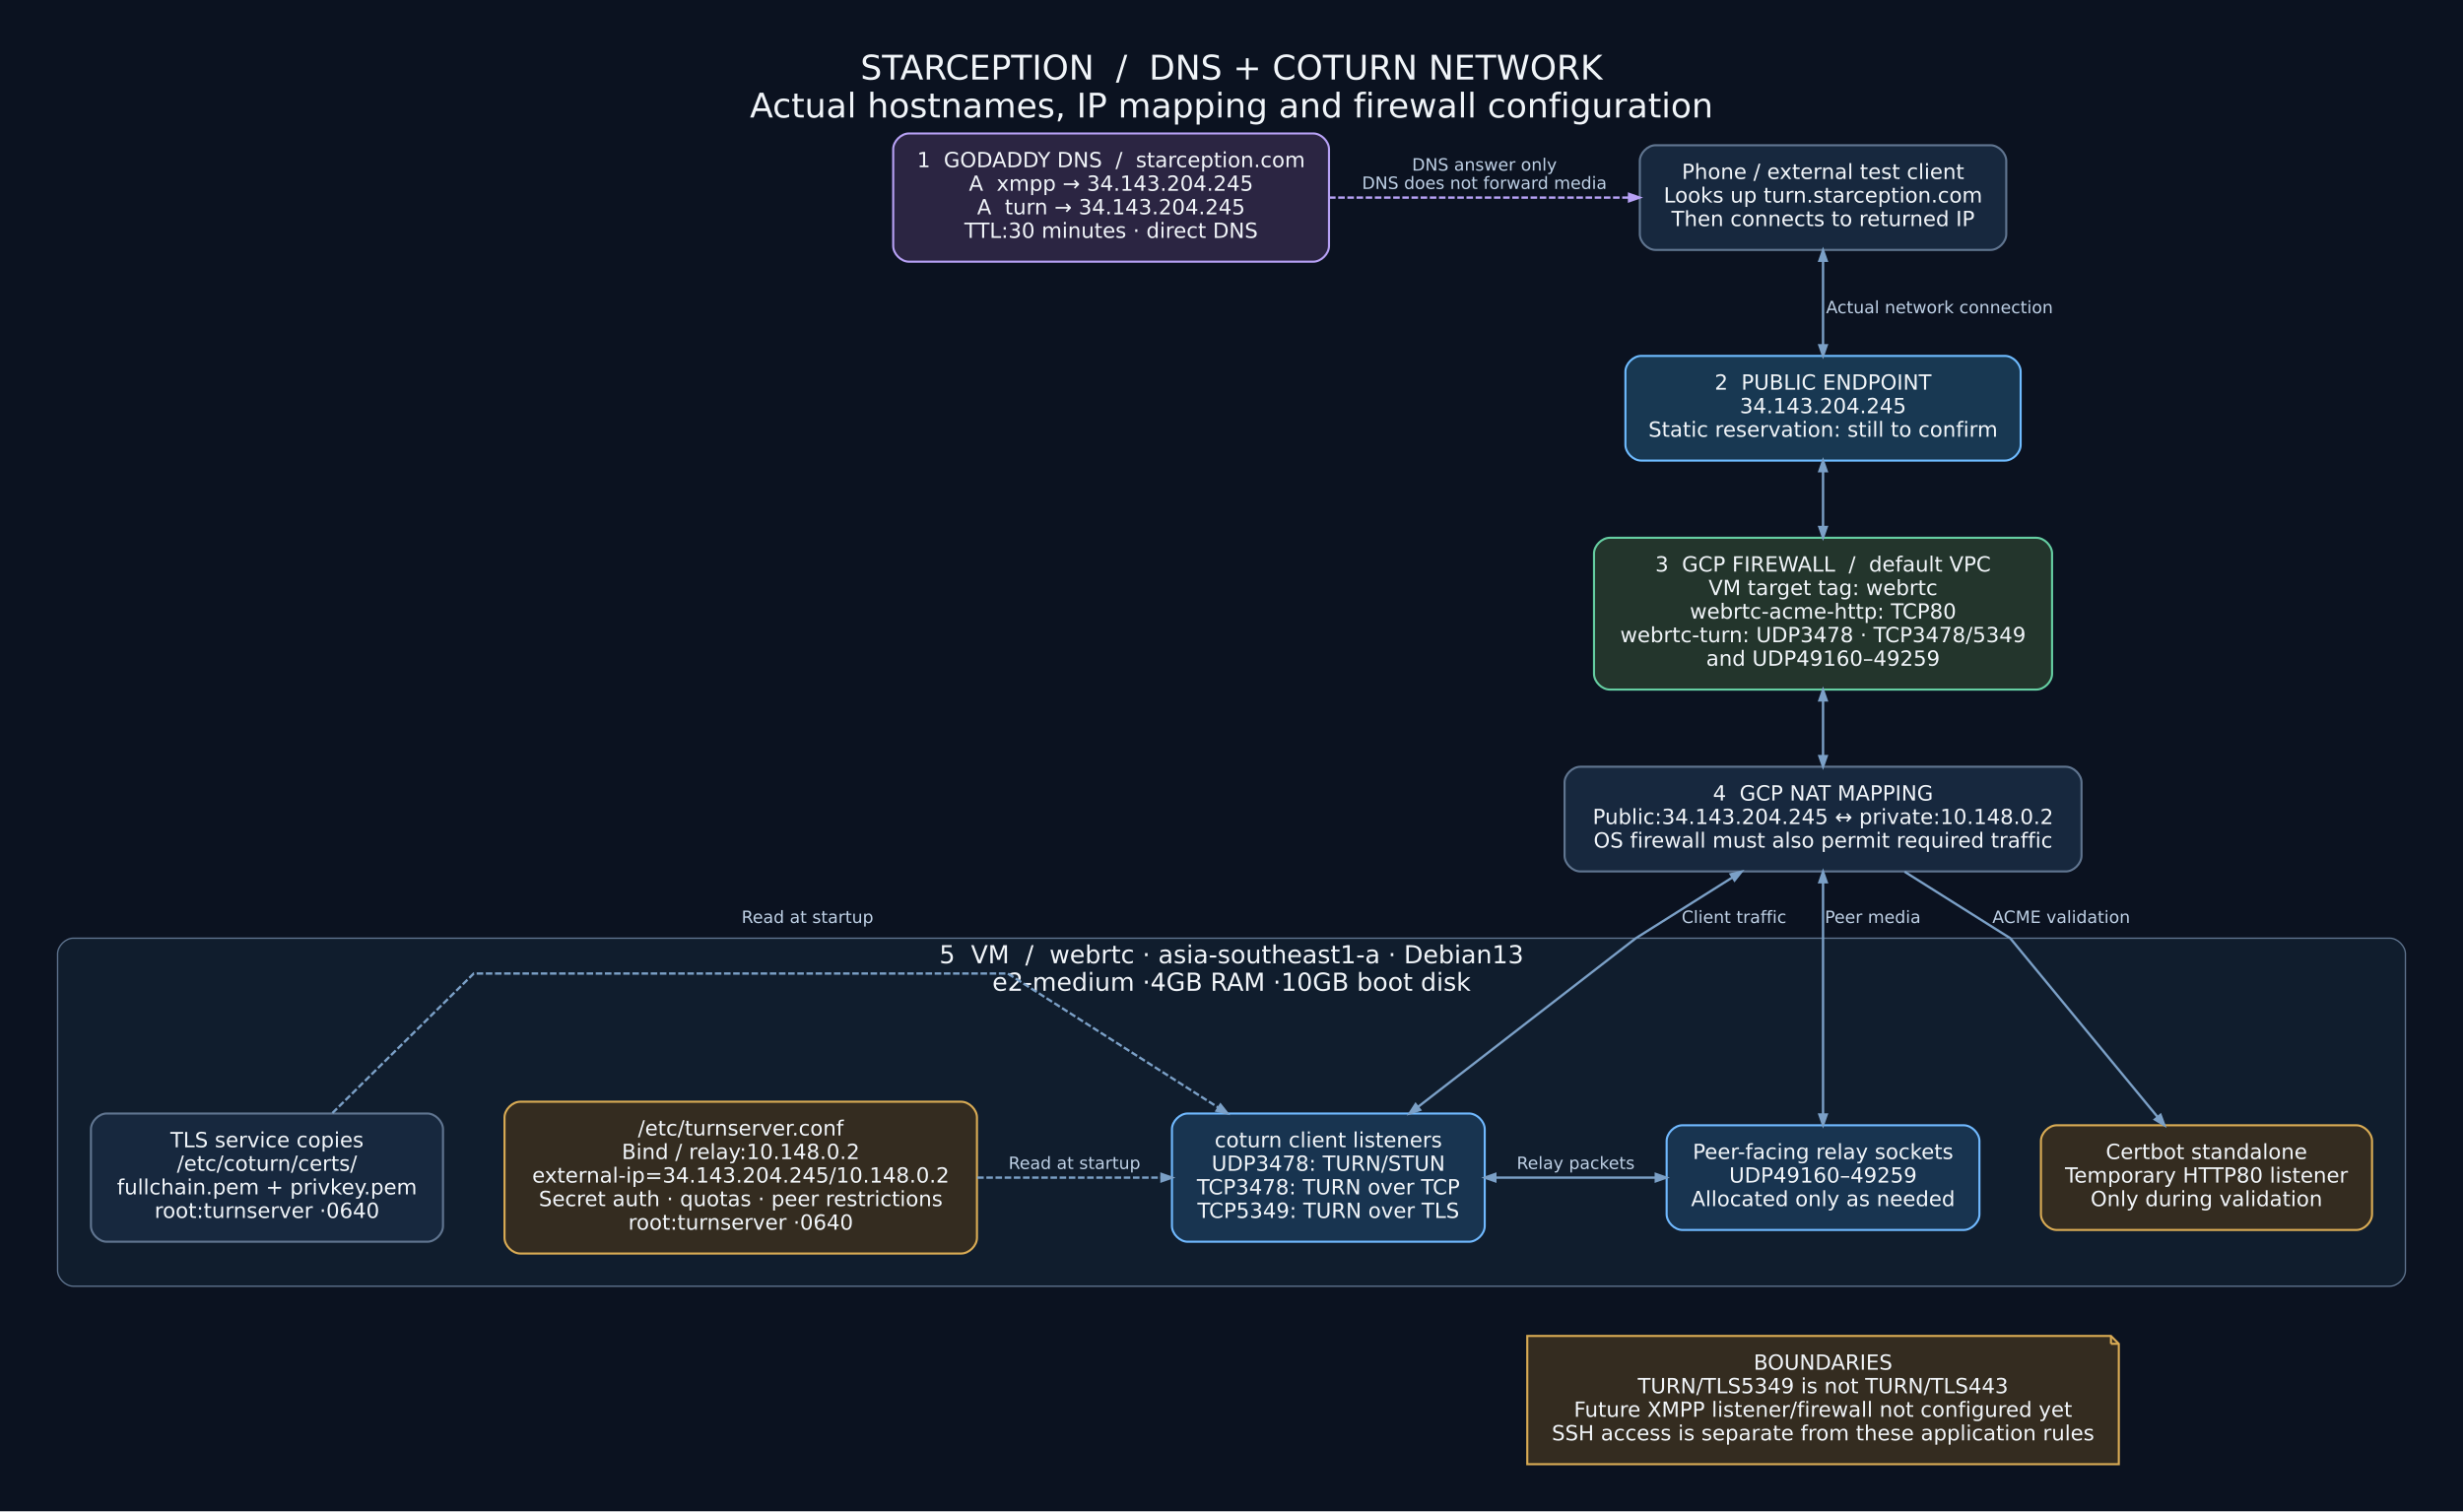
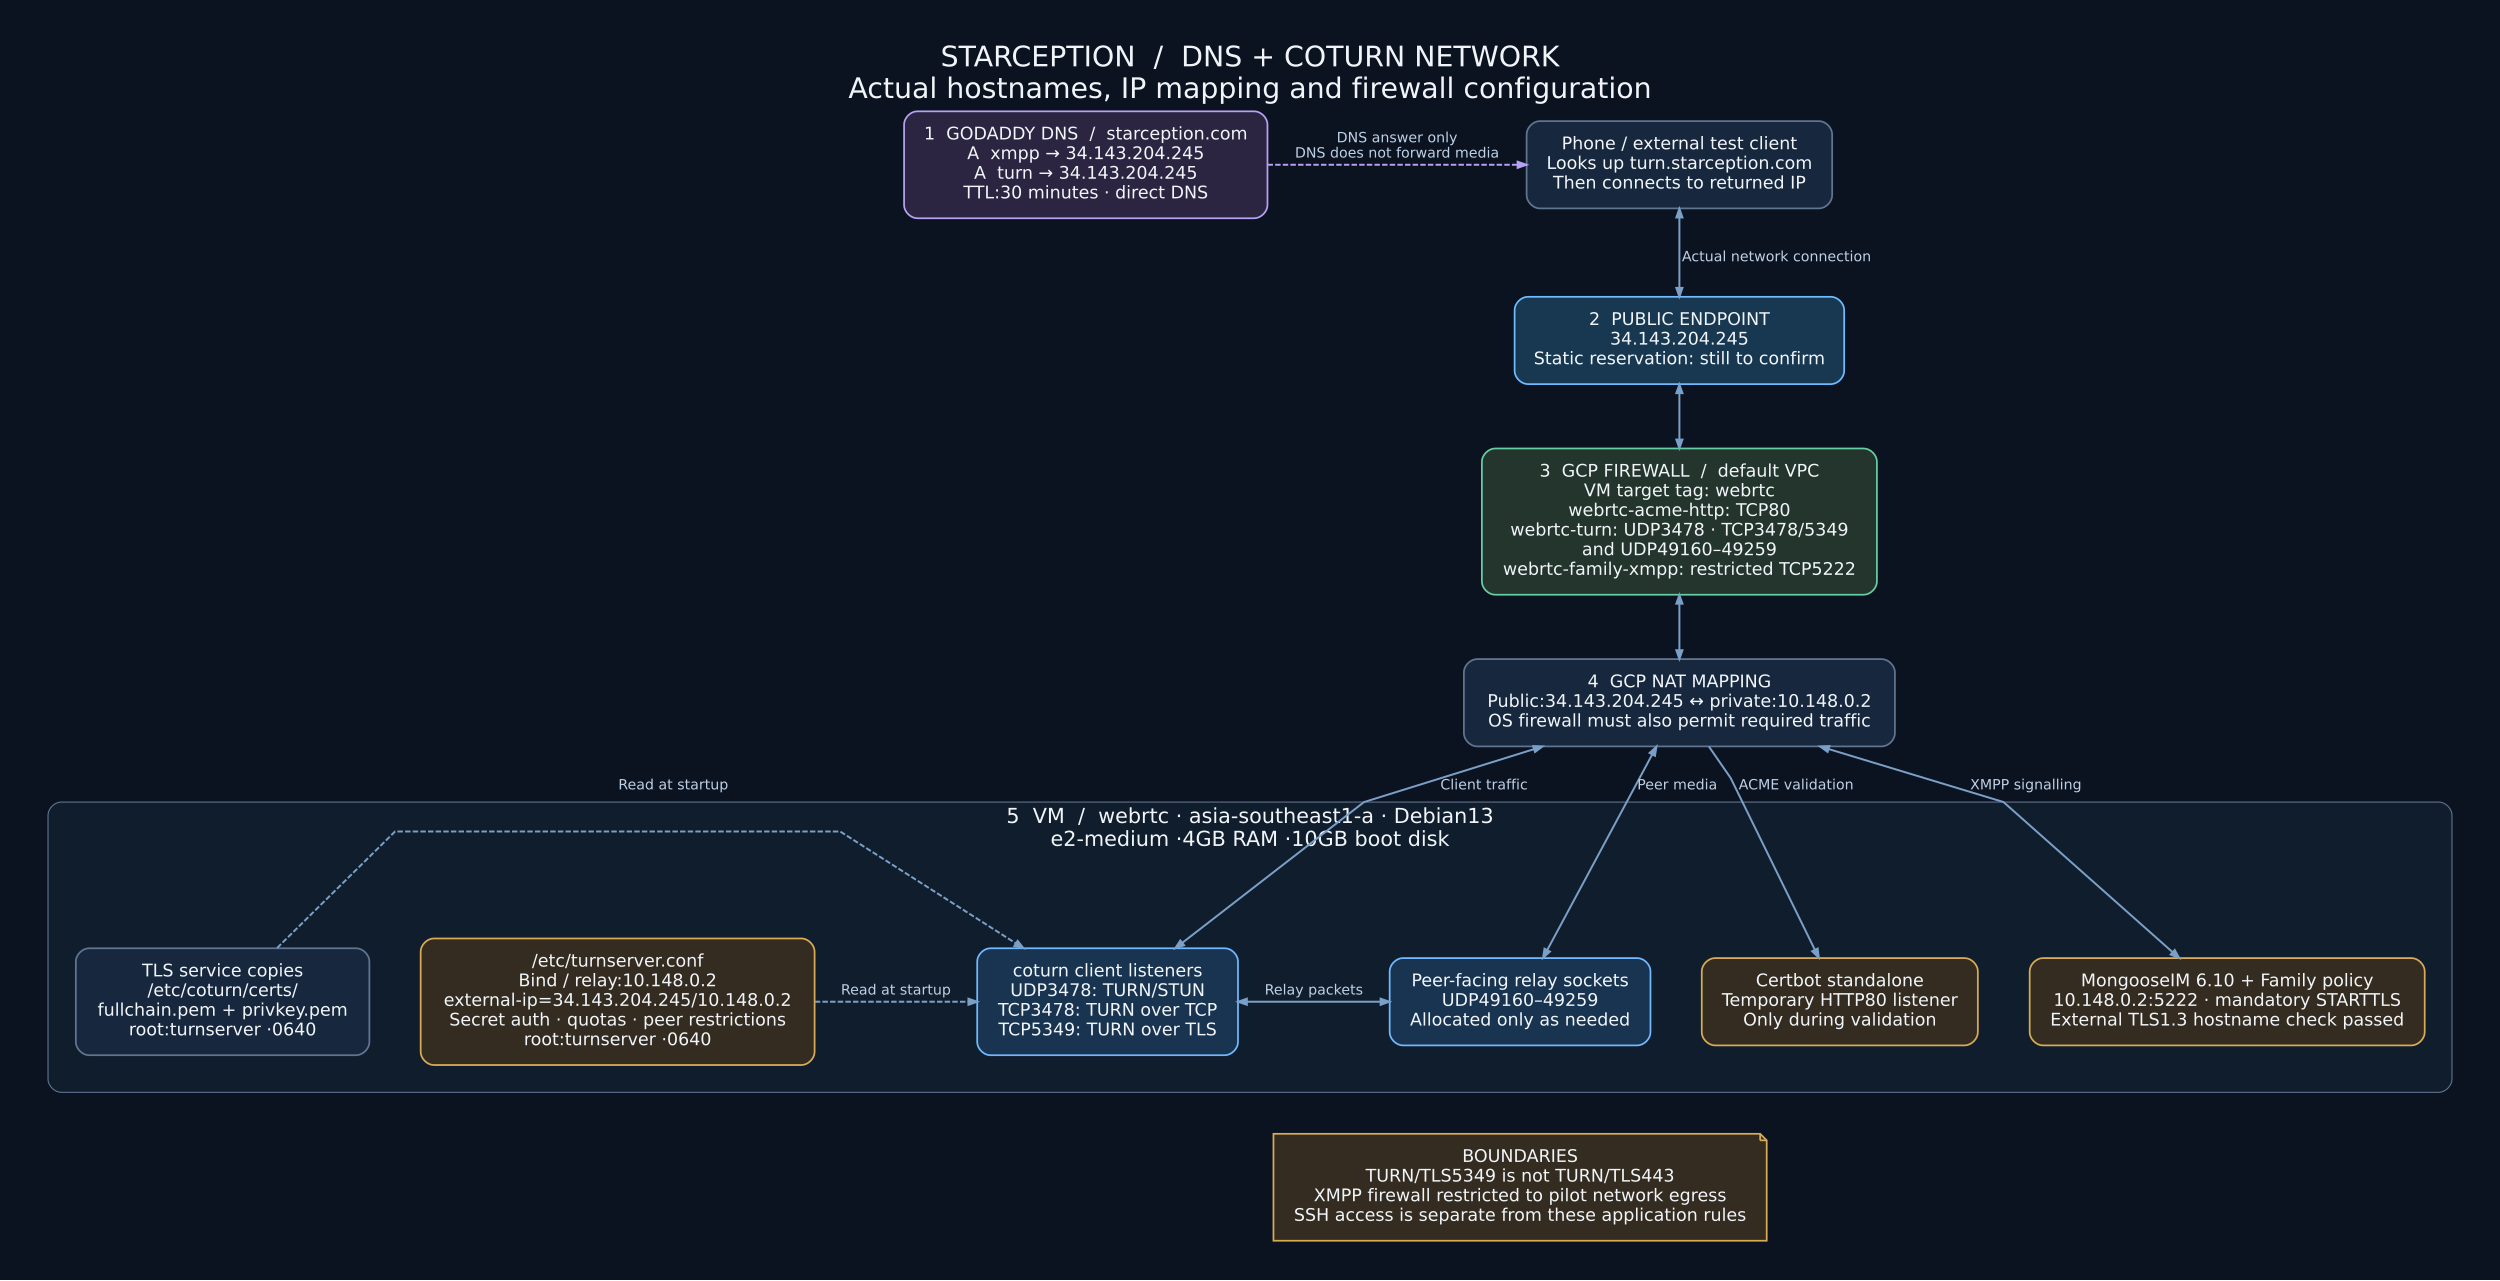
- <svg xmlns="http://www.w3.org/2000/svg" width="1882pt" height="1155pt" viewBox="0.00 0.00 1882.00 1155.00">
-   <g id="graph0" class="graph" transform="scale(1 1) rotate(0) translate(36 1119)">
-     <polygon fill="#0b1220" stroke="transparent" points="-36,36 -36,-1119 1846,-1119 1846,36 -36,36" />
-     <text text-anchor="middle" x="905" y="-1058.2" font-family="DejaVu Sans" font-size="26.00" fill="#f1f5f9">STARCEPTION  /  DNS + COTURN NETWORK</text>
-     <text text-anchor="middle" x="905" y="-1029.2" font-family="DejaVu Sans" font-size="26.00" fill="#f1f5f9">Actual hostnames, IP mapping and firewall configuration</text>
+ <svg xmlns="http://www.w3.org/2000/svg" width="2291pt" height="1173pt" viewBox="0.00 0.00 2291.00 1173.00">
+   <g id="graph0" class="graph" transform="scale(1 1) rotate(0) translate(36 1137)">
+     <polygon fill="#0b1220" stroke="transparent" points="-36,36 -36,-1137 2255,-1137 2255,36 -36,36" />
+     <text text-anchor="middle" x="1109.5" y="-1076.2" font-family="DejaVu Sans" font-size="26.00" fill="#f1f5f9">STARCEPTION  /  DNS + COTURN NETWORK</text>
+     <text text-anchor="middle" x="1109.5" y="-1047.2" font-family="DejaVu Sans" font-size="26.00" fill="#f1f5f9">Actual hostnames, IP mapping and firewall configuration</text>
    <g id="clust2" class="cluster">
-       <path fill="#101d2d" stroke="#607590" d="M20,-136C20,-136 1790,-136 1790,-136 1796,-136 1802,-142 1802,-148 1802,-148 1802,-390 1802,-390 1802,-396 1796,-402 1790,-402 1790,-402 20,-402 20,-402 14,-402 8,-396 8,-390 8,-390 8,-148 8,-148 8,-142 14,-136 20,-136" />
-       <text text-anchor="middle" x="905" y="-382.8" font-family="DejaVu Sans" font-size="19.00" fill="#f1f5f9">5  VM  /  webrtc · asia-southeast1-a · Debian13</text>
-       <text text-anchor="middle" x="905" y="-361.8" font-family="DejaVu Sans" font-size="19.00" fill="#f1f5f9">e2-medium ·4GB RAM ·10GB boot disk</text>
+       <path fill="#101d2d" stroke="#607590" d="M20,-136C20,-136 2199,-136 2199,-136 2205,-136 2211,-142 2211,-148 2211,-148 2211,-390 2211,-390 2211,-396 2205,-402 2199,-402 2199,-402 20,-402 20,-402 14,-402 8,-396 8,-390 8,-390 8,-148 8,-148 8,-142 14,-136 20,-136" />
+       <text text-anchor="middle" x="1109.5" y="-382.8" font-family="DejaVu Sans" font-size="19.00" fill="#f1f5f9">5  VM  /  webrtc · asia-southeast1-a · Debian13</text>
+       <text text-anchor="middle" x="1109.5" y="-361.8" font-family="DejaVu Sans" font-size="19.00" fill="#f1f5f9">e2-medium ·4GB RAM ·10GB boot disk</text>
    </g>
    <g id="node1" class="node">
-       <path fill="#2b2542" stroke="#b7a1f5" stroke-width="1.6" d="M967.5,-1017C967.5,-1017 658.5,-1017 658.5,-1017 652.5,-1017 646.5,-1011 646.5,-1005 646.5,-1005 646.5,-931 646.5,-931 646.5,-925 652.5,-919 658.5,-919 658.5,-919 967.5,-919 967.5,-919 973.5,-919 979.5,-925 979.5,-931 979.5,-931 979.5,-1005 979.5,-1005 979.5,-1011 973.5,-1017 967.5,-1017" />
-       <text text-anchor="middle" x="813" y="-991.2" font-family="DejaVu Sans" font-size="16.00" fill="#f1f5f9">1  GODADDY DNS  /  starception.com</text>
-       <text text-anchor="middle" x="813" y="-973.2" font-family="DejaVu Sans" font-size="16.00" fill="#f1f5f9">A  xmpp → 34.143.204.245</text>
-       <text text-anchor="middle" x="813" y="-955.2" font-family="DejaVu Sans" font-size="16.00" fill="#f1f5f9">A  turn → 34.143.204.245</text>
-       <text text-anchor="middle" x="813" y="-937.2" font-family="DejaVu Sans" font-size="16.00" fill="#f1f5f9">TTL:30 minutes · direct DNS</text>
+       <path fill="#2b2542" stroke="#b7a1f5" stroke-width="1.6" d="M1113.5,-1035C1113.5,-1035 804.5,-1035 804.5,-1035 798.5,-1035 792.5,-1029 792.5,-1023 792.5,-1023 792.5,-949 792.5,-949 792.5,-943 798.5,-937 804.5,-937 804.5,-937 1113.5,-937 1113.5,-937 1119.5,-937 1125.5,-943 1125.5,-949 1125.5,-949 1125.5,-1023 1125.5,-1023 1125.5,-1029 1119.5,-1035 1113.5,-1035" />
+       <text text-anchor="middle" x="959" y="-1009.2" font-family="DejaVu Sans" font-size="16.00" fill="#f1f5f9">1  GODADDY DNS  /  starception.com</text>
+       <text text-anchor="middle" x="959" y="-991.2" font-family="DejaVu Sans" font-size="16.00" fill="#f1f5f9">A  xmpp → 34.143.204.245</text>
+       <text text-anchor="middle" x="959" y="-973.2" font-family="DejaVu Sans" font-size="16.00" fill="#f1f5f9">A  turn → 34.143.204.245</text>
+       <text text-anchor="middle" x="959" y="-955.2" font-family="DejaVu Sans" font-size="16.00" fill="#f1f5f9">TTL:30 minutes · direct DNS</text>
    </g>
    <g id="node2" class="node">
-       <path fill="#17283e" stroke="#607590" stroke-width="1.6" d="M1485,-1008C1485,-1008 1229,-1008 1229,-1008 1223,-1008 1217,-1002 1217,-996 1217,-996 1217,-940 1217,-940 1217,-934 1223,-928 1229,-928 1229,-928 1485,-928 1485,-928 1491,-928 1497,-934 1497,-940 1497,-940 1497,-996 1497,-996 1497,-1002 1491,-1008 1485,-1008" />
-       <text text-anchor="middle" x="1357" y="-982.2" font-family="DejaVu Sans" font-size="16.00" fill="#f1f5f9">Phone / external test client</text>
-       <text text-anchor="middle" x="1357" y="-964.2" font-family="DejaVu Sans" font-size="16.00" fill="#f1f5f9">Looks up turn.starception.com</text>
-       <text text-anchor="middle" x="1357" y="-946.2" font-family="DejaVu Sans" font-size="16.00" fill="#f1f5f9">Then connects to returned IP</text>
+       <path fill="#17283e" stroke="#607590" stroke-width="1.6" d="M1631,-1026C1631,-1026 1375,-1026 1375,-1026 1369,-1026 1363,-1020 1363,-1014 1363,-1014 1363,-958 1363,-958 1363,-952 1369,-946 1375,-946 1375,-946 1631,-946 1631,-946 1637,-946 1643,-952 1643,-958 1643,-958 1643,-1014 1643,-1014 1643,-1020 1637,-1026 1631,-1026" />
+       <text text-anchor="middle" x="1503" y="-1000.2" font-family="DejaVu Sans" font-size="16.00" fill="#f1f5f9">Phone / external test client</text>
+       <text text-anchor="middle" x="1503" y="-982.2" font-family="DejaVu Sans" font-size="16.00" fill="#f1f5f9">Looks up turn.starception.com</text>
+       <text text-anchor="middle" x="1503" y="-964.2" font-family="DejaVu Sans" font-size="16.00" fill="#f1f5f9">Then connects to returned IP</text>
    </g>
    <g id="edge1" class="edge">
-       <path fill="none" stroke="#b7a1f5" stroke-width="1.8" stroke-dasharray="5,2" d="M979.54,-968C1052.64,-968 1137.76,-968 1208.64,-968" />
-       <polygon fill="#b7a1f5" stroke="#b7a1f5" stroke-width="1.8" points="1208.77,-970.8 1216.77,-968 1208.77,-965.2 1208.77,-970.8" />
-       <text text-anchor="middle" x="1098.25" y="-988.6" font-family="DejaVu Sans" font-size="13.00" fill="#bed0e5">DNS answer only</text>
-       <text text-anchor="middle" x="1098.25" y="-974.6" font-family="DejaVu Sans" font-size="13.00" fill="#bed0e5">DNS does not forward media</text>
+       <path fill="none" stroke="#b7a1f5" stroke-width="1.8" stroke-dasharray="5,2" d="M1125.54,-986C1198.64,-986 1283.76,-986 1354.64,-986" />
+       <polygon fill="#b7a1f5" stroke="#b7a1f5" stroke-width="1.8" points="1354.77,-988.8 1362.77,-986 1354.77,-983.2 1354.77,-988.8" />
+       <text text-anchor="middle" x="1244.25" y="-1006.6" font-family="DejaVu Sans" font-size="13.00" fill="#bed0e5">DNS answer only</text>
+       <text text-anchor="middle" x="1244.25" y="-992.6" font-family="DejaVu Sans" font-size="13.00" fill="#bed0e5">DNS does not forward media</text>
    </g>
    <g id="node3" class="node">
-       <path fill="#183852" stroke="#6ebbff" stroke-width="1.6" d="M1496,-847C1496,-847 1218,-847 1218,-847 1212,-847 1206,-841 1206,-835 1206,-835 1206,-779 1206,-779 1206,-773 1212,-767 1218,-767 1218,-767 1496,-767 1496,-767 1502,-767 1508,-773 1508,-779 1508,-779 1508,-835 1508,-835 1508,-841 1502,-847 1496,-847" />
-       <text text-anchor="middle" x="1357" y="-821.2" font-family="DejaVu Sans" font-size="16.00" fill="#f1f5f9">2  PUBLIC ENDPOINT</text>
-       <text text-anchor="middle" x="1357" y="-803.2" font-family="DejaVu Sans" font-size="16.00" fill="#f1f5f9">34.143.204.245</text>
-       <text text-anchor="middle" x="1357" y="-785.2" font-family="DejaVu Sans" font-size="16.00" fill="#f1f5f9">Static reservation: still to confirm</text>
+       <path fill="#183852" stroke="#6ebbff" stroke-width="1.6" d="M1642,-865C1642,-865 1364,-865 1364,-865 1358,-865 1352,-859 1352,-853 1352,-853 1352,-797 1352,-797 1352,-791 1358,-785 1364,-785 1364,-785 1642,-785 1642,-785 1648,-785 1654,-791 1654,-797 1654,-797 1654,-853 1654,-853 1654,-859 1648,-865 1642,-865" />
+       <text text-anchor="middle" x="1503" y="-839.2" font-family="DejaVu Sans" font-size="16.00" fill="#f1f5f9">2  PUBLIC ENDPOINT</text>
+       <text text-anchor="middle" x="1503" y="-821.2" font-family="DejaVu Sans" font-size="16.00" fill="#f1f5f9">34.143.204.245</text>
+       <text text-anchor="middle" x="1503" y="-803.2" font-family="DejaVu Sans" font-size="16.00" fill="#f1f5f9">Static reservation: still to confirm</text>
    </g>
    <g id="edge2" class="edge">
-       <path fill="none" stroke="#7ba0c7" stroke-width="1.8" d="M1357,-919.41C1357,-899.13 1357,-875.53 1357,-855.29" />
-       <polygon fill="#7ba0c7" stroke="#7ba0c7" stroke-width="1.8" points="1354.2,-919.7 1357,-927.7 1359.8,-919.7 1354.2,-919.7" />
-       <polygon fill="#7ba0c7" stroke="#7ba0c7" stroke-width="1.8" points="1359.8,-855.13 1357,-847.13 1354.2,-855.13 1359.8,-855.13" />
-       <text text-anchor="middle" x="1446" y="-879.6" font-family="DejaVu Sans" font-size="13.00" fill="#bed0e5">Actual network connection</text>
+       <path fill="none" stroke="#7ba0c7" stroke-width="1.8" d="M1503,-937.41C1503,-917.13 1503,-893.53 1503,-873.29" />
+       <polygon fill="#7ba0c7" stroke="#7ba0c7" stroke-width="1.8" points="1500.2,-937.7 1503,-945.7 1505.8,-937.7 1500.2,-937.7" />
+       <polygon fill="#7ba0c7" stroke="#7ba0c7" stroke-width="1.8" points="1505.8,-873.13 1503,-865.13 1500.2,-873.13 1505.8,-873.13" />
+       <text text-anchor="middle" x="1592" y="-897.6" font-family="DejaVu Sans" font-size="13.00" fill="#bed0e5">Actual network connection</text>
    </g>
    <g id="node4" class="node">
-       <path fill="#23352c" stroke="#65cea2" stroke-width="1.6" d="M1520,-708C1520,-708 1194,-708 1194,-708 1188,-708 1182,-702 1182,-696 1182,-696 1182,-604 1182,-604 1182,-598 1188,-592 1194,-592 1194,-592 1520,-592 1520,-592 1526,-592 1532,-598 1532,-604 1532,-604 1532,-696 1532,-696 1532,-702 1526,-708 1520,-708" />
-       <text text-anchor="middle" x="1357" y="-682.2" font-family="DejaVu Sans" font-size="16.00" fill="#f1f5f9">3  GCP FIREWALL  /  default VPC</text>
-       <text text-anchor="middle" x="1357" y="-664.2" font-family="DejaVu Sans" font-size="16.00" fill="#f1f5f9">VM target tag: webrtc</text>
-       <text text-anchor="middle" x="1357" y="-646.2" font-family="DejaVu Sans" font-size="16.00" fill="#f1f5f9">webrtc-acme-http: TCP80</text>
-       <text text-anchor="middle" x="1357" y="-628.2" font-family="DejaVu Sans" font-size="16.00" fill="#f1f5f9">webrtc-turn: UDP3478 · TCP3478/5349</text>
-       <text text-anchor="middle" x="1357" y="-610.2" font-family="DejaVu Sans" font-size="16.00" fill="#f1f5f9">and UDP49160–49259</text>
+       <path fill="#23352c" stroke="#65cea2" stroke-width="1.6" d="M1672,-726C1672,-726 1334,-726 1334,-726 1328,-726 1322,-720 1322,-714 1322,-714 1322,-604 1322,-604 1322,-598 1328,-592 1334,-592 1334,-592 1672,-592 1672,-592 1678,-592 1684,-598 1684,-604 1684,-604 1684,-714 1684,-714 1684,-720 1678,-726 1672,-726" />
+       <text text-anchor="middle" x="1503" y="-700.2" font-family="DejaVu Sans" font-size="16.00" fill="#f1f5f9">3  GCP FIREWALL  /  default VPC</text>
+       <text text-anchor="middle" x="1503" y="-682.2" font-family="DejaVu Sans" font-size="16.00" fill="#f1f5f9">VM target tag: webrtc</text>
+       <text text-anchor="middle" x="1503" y="-664.2" font-family="DejaVu Sans" font-size="16.00" fill="#f1f5f9">webrtc-acme-http: TCP80</text>
+       <text text-anchor="middle" x="1503" y="-646.2" font-family="DejaVu Sans" font-size="16.00" fill="#f1f5f9">webrtc-turn: UDP3478 · TCP3478/5349</text>
+       <text text-anchor="middle" x="1503" y="-628.2" font-family="DejaVu Sans" font-size="16.00" fill="#f1f5f9">and UDP49160–49259</text>
+       <text text-anchor="middle" x="1503" y="-610.2" font-family="DejaVu Sans" font-size="16.00" fill="#f1f5f9">webrtc-family-xmpp: restricted TCP5222</text>
    </g>
    <g id="edge3" class="edge">
-       <path fill="none" stroke="#7ba0c7" stroke-width="1.8" d="M1357,-758.76C1357,-745.44 1357,-730.72 1357,-716.53" />
-       <polygon fill="#7ba0c7" stroke="#7ba0c7" stroke-width="1.8" points="1354.2,-758.89 1357,-766.89 1359.8,-758.89 1354.2,-758.89" />
-       <polygon fill="#7ba0c7" stroke="#7ba0c7" stroke-width="1.8" points="1359.8,-716.26 1357,-708.26 1354.2,-716.26 1359.8,-716.26" />
+       <path fill="none" stroke="#7ba0c7" stroke-width="1.8" d="M1503,-776.69C1503,-763.52 1503,-748.89 1503,-734.57" />
+       <polygon fill="#7ba0c7" stroke="#7ba0c7" stroke-width="1.8" points="1500.2,-776.72 1503,-784.72 1505.8,-776.72 1500.2,-776.72" />
+       <polygon fill="#7ba0c7" stroke="#7ba0c7" stroke-width="1.8" points="1505.8,-734.18 1503,-726.18 1500.2,-734.18 1505.8,-734.18" />
    </g>
    <g id="node5" class="node">
-       <path fill="#17283e" stroke="#607590" stroke-width="1.6" d="M1542.5,-533C1542.5,-533 1171.5,-533 1171.5,-533 1165.5,-533 1159.5,-527 1159.5,-521 1159.5,-521 1159.5,-465 1159.5,-465 1159.5,-459 1165.5,-453 1171.5,-453 1171.5,-453 1542.5,-453 1542.5,-453 1548.5,-453 1554.5,-459 1554.5,-465 1554.5,-465 1554.5,-521 1554.5,-521 1554.5,-527 1548.5,-533 1542.5,-533" />
-       <text text-anchor="middle" x="1357" y="-507.2" font-family="DejaVu Sans" font-size="16.00" fill="#f1f5f9">4  GCP NAT MAPPING</text>
-       <text text-anchor="middle" x="1357" y="-489.2" font-family="DejaVu Sans" font-size="16.00" fill="#f1f5f9">Public:34.143.204.245 ↔ private:10.148.0.2</text>
-       <text text-anchor="middle" x="1357" y="-471.2" font-family="DejaVu Sans" font-size="16.00" fill="#f1f5f9">OS firewall must also permit required traffic</text>
+       <path fill="#17283e" stroke="#607590" stroke-width="1.6" d="M1688.5,-533C1688.5,-533 1317.5,-533 1317.5,-533 1311.5,-533 1305.5,-527 1305.5,-521 1305.5,-521 1305.5,-465 1305.5,-465 1305.5,-459 1311.5,-453 1317.5,-453 1317.5,-453 1688.5,-453 1688.5,-453 1694.5,-453 1700.5,-459 1700.5,-465 1700.5,-465 1700.5,-521 1700.5,-521 1700.5,-527 1694.5,-533 1688.5,-533" />
+       <text text-anchor="middle" x="1503" y="-507.2" font-family="DejaVu Sans" font-size="16.00" fill="#f1f5f9">4  GCP NAT MAPPING</text>
+       <text text-anchor="middle" x="1503" y="-489.2" font-family="DejaVu Sans" font-size="16.00" fill="#f1f5f9">Public:34.143.204.245 ↔ private:10.148.0.2</text>
+       <text text-anchor="middle" x="1503" y="-471.2" font-family="DejaVu Sans" font-size="16.00" fill="#f1f5f9">OS firewall must also permit required traffic</text>
    </g>
    <g id="edge4" class="edge">
-       <path fill="none" stroke="#7ba0c7" stroke-width="1.8" d="M1357,-583.41C1357,-569.25 1357,-554.54 1357,-541.25" />
-       <polygon fill="#7ba0c7" stroke="#7ba0c7" stroke-width="1.8" points="1354.2,-583.72 1357,-591.72 1359.8,-583.72 1354.2,-583.72" />
-       <polygon fill="#7ba0c7" stroke="#7ba0c7" stroke-width="1.8" points="1359.8,-541.17 1357,-533.17 1354.2,-541.17 1359.8,-541.17" />
+       <path fill="none" stroke="#7ba0c7" stroke-width="1.8" d="M1503,-583.3C1503,-568.94 1503,-554.28 1503,-541.1" />
+       <polygon fill="#7ba0c7" stroke="#7ba0c7" stroke-width="1.8" points="1500.2,-583.77 1503,-591.77 1505.8,-583.77 1500.2,-583.77" />
+       <polygon fill="#7ba0c7" stroke="#7ba0c7" stroke-width="1.8" points="1505.8,-541.1 1503,-533.1 1500.2,-541.1 1505.8,-541.1" />
    </g>
    <g id="node6" class="node">
      <path fill="#183450" stroke="#70b9ff" stroke-width="1.6" d="M1086.5,-268C1086.5,-268 871.5,-268 871.5,-268 865.5,-268 859.5,-262 859.5,-256 859.5,-256 859.5,-182 859.5,-182 859.5,-176 865.5,-170 871.5,-170 871.5,-170 1086.5,-170 1086.5,-170 1092.5,-170 1098.5,-176 1098.5,-182 1098.5,-182 1098.5,-256 1098.5,-256 1098.5,-262 1092.5,-268 1086.5,-268" />
      <text text-anchor="middle" x="979" y="-242.2" font-family="DejaVu Sans" font-size="16.00" fill="#f1f5f9">coturn client listeners</text>
      <text text-anchor="middle" x="979" y="-224.2" font-family="DejaVu Sans" font-size="16.00" fill="#f1f5f9">UDP3478: TURN/STUN</text>
      <text text-anchor="middle" x="979" y="-206.2" font-family="DejaVu Sans" font-size="16.00" fill="#f1f5f9">TCP3478: TURN over TCP</text>
      <text text-anchor="middle" x="979" y="-188.2" font-family="DejaVu Sans" font-size="16.00" fill="#f1f5f9">TCP5349: TURN over TLS</text>
    </g>
    <g id="edge8" class="edge">
-       <path fill="none" stroke="#7ba0c7" stroke-width="1.8" d="M1287.89,-448.51C1251.36,-425.52 1214,-402 1214,-402 1214,-402 1117.03,-326.9 1047.67,-273.18" />
-       <polygon fill="#7ba0c7" stroke="#7ba0c7" stroke-width="1.8" points="1286.43,-450.89 1294.69,-452.79 1289.41,-446.16 1286.43,-450.89" />
+       <path fill="none" stroke="#7ba0c7" stroke-width="1.8" d="M1369.71,-450.49C1293.92,-426.89 1214,-402 1214,-402 1214,-402 1117.03,-326.9 1047.67,-273.18" />
+       <polygon fill="#7ba0c7" stroke="#7ba0c7" stroke-width="1.8" points="1369.03,-453.21 1377.5,-452.92 1370.7,-447.87 1369.03,-453.21" />
      <polygon fill="#7ba0c7" stroke="#7ba0c7" stroke-width="1.8" points="1049.09,-270.74 1041.05,-268.06 1045.66,-275.17 1049.09,-270.74" />
-       <text text-anchor="middle" x="1289" y="-413.6" font-family="DejaVu Sans" font-size="13.00" fill="#bed0e5">Client traffic</text>
+       <text text-anchor="middle" x="1324" y="-413.6" font-family="DejaVu Sans" font-size="13.00" fill="#bed0e5">Client traffic</text>
    </g>
    <g id="node7" class="node">
      <path fill="#183450" stroke="#70b9ff" stroke-width="1.6" d="M1464.5,-259C1464.5,-259 1249.5,-259 1249.5,-259 1243.5,-259 1237.5,-253 1237.5,-247 1237.5,-247 1237.5,-191 1237.5,-191 1237.5,-185 1243.5,-179 1249.5,-179 1249.5,-179 1464.5,-179 1464.5,-179 1470.5,-179 1476.5,-185 1476.5,-191 1476.5,-191 1476.5,-247 1476.5,-247 1476.5,-253 1470.5,-259 1464.5,-259" />
      <text text-anchor="middle" x="1357" y="-233.2" font-family="DejaVu Sans" font-size="16.00" fill="#f1f5f9">Peer-facing relay sockets</text>
      <text text-anchor="middle" x="1357" y="-215.2" font-family="DejaVu Sans" font-size="16.00" fill="#f1f5f9">UDP49160–49259</text>
      <text text-anchor="middle" x="1357" y="-197.2" font-family="DejaVu Sans" font-size="16.00" fill="#f1f5f9">Allocated only as needed</text>
    </g>
    <g id="edge9" class="edge">
-       <path fill="none" stroke="#7ba0c7" stroke-width="1.8" d="M1357,-444.58C1357,-394.81 1357,-317.01 1357,-267.28" />
-       <polygon fill="#7ba0c7" stroke="#7ba0c7" stroke-width="1.8" points="1354.2,-444.74 1357,-452.74 1359.8,-444.74 1354.2,-444.74" />
-       <polygon fill="#7ba0c7" stroke="#7ba0c7" stroke-width="1.8" points="1359.8,-267.25 1357,-259.25 1354.2,-267.25 1359.8,-267.25" />
-       <text text-anchor="middle" x="1395" y="-413.6" font-family="DejaVu Sans" font-size="13.00" fill="#bed0e5">Peer media</text>
+       <path fill="none" stroke="#7ba0c7" stroke-width="1.8" d="M1478.07,-445.55C1451.22,-395.53 1408.75,-316.41 1381.91,-266.41" />
+       <polygon fill="#7ba0c7" stroke="#7ba0c7" stroke-width="1.8" points="1475.68,-447.01 1481.93,-452.74 1480.61,-444.37 1475.68,-447.01" />
+       <polygon fill="#7ba0c7" stroke="#7ba0c7" stroke-width="1.8" points="1384.32,-264.97 1378.07,-259.25 1379.38,-267.62 1384.32,-264.97" />
+       <text text-anchor="middle" x="1501" y="-413.6" font-family="DejaVu Sans" font-size="13.00" fill="#bed0e5">Peer media</text>
    </g>
    <g id="node8" class="node">
      <path fill="#342c20" stroke="#d9ab54" stroke-width="1.6" d="M1764.5,-259C1764.5,-259 1535.5,-259 1535.5,-259 1529.5,-259 1523.5,-253 1523.5,-247 1523.5,-247 1523.5,-191 1523.5,-191 1523.5,-185 1529.5,-179 1535.5,-179 1535.5,-179 1764.5,-179 1764.5,-179 1770.5,-179 1776.5,-185 1776.5,-191 1776.5,-191 1776.5,-247 1776.5,-247 1776.5,-253 1770.5,-259 1764.5,-259" />
      <text text-anchor="middle" x="1650" y="-233.2" font-family="DejaVu Sans" font-size="16.00" fill="#f1f5f9">Certbot standalone</text>
      <text text-anchor="middle" x="1650" y="-215.2" font-family="DejaVu Sans" font-size="16.00" fill="#f1f5f9">Temporary HTTP80 listener</text>
      <text text-anchor="middle" x="1650" y="-197.2" font-family="DejaVu Sans" font-size="16.00" fill="#f1f5f9">Only during validation</text>
    </g>
    <g id="edge10" class="edge">
-       <path fill="none" stroke="#7ba0c7" stroke-width="1.8" d="M1419.31,-452.79C1457.84,-428.53 1500,-402 1500,-402 1500,-402 1568.1,-319.38 1612.53,-265.47" />
-       <polygon fill="#7ba0c7" stroke="#7ba0c7" stroke-width="1.8" points="1614.89,-267 1617.82,-259.04 1610.57,-263.44 1614.89,-267" />
-       <text text-anchor="middle" x="1539" y="-413.6" font-family="DejaVu Sans" font-size="13.00" fill="#bed0e5">ACME validation</text>
+       <path fill="none" stroke="#7ba0c7" stroke-width="1.8" d="M1530.07,-452.84C1540.52,-437.72 1550,-424 1550,-424 1550,-424 1597.51,-327.08 1627.03,-266.85" />
+       <polygon fill="#7ba0c7" stroke="#7ba0c7" stroke-width="1.8" points="1629.71,-267.75 1630.72,-259.33 1624.68,-265.28 1629.71,-267.75" />
+       <text text-anchor="middle" x="1610" y="-413.6" font-family="DejaVu Sans" font-size="13.00" fill="#bed0e5">ACME validation</text>
+     </g>
+     <g id="node9" class="node">
+       <path fill="#342c20" stroke="#d9ab54" stroke-width="1.6" d="M2174,-259C2174,-259 1836,-259 1836,-259 1830,-259 1824,-253 1824,-247 1824,-247 1824,-191 1824,-191 1824,-185 1830,-179 1836,-179 1836,-179 2174,-179 2174,-179 2180,-179 2186,-185 2186,-191 2186,-191 2186,-247 2186,-247 2186,-253 2180,-259 2174,-259" />
+       <text text-anchor="middle" x="2005" y="-233.2" font-family="DejaVu Sans" font-size="16.00" fill="#f1f5f9">MongooseIM 6.10 + Family policy</text>
+       <text text-anchor="middle" x="2005" y="-215.2" font-family="DejaVu Sans" font-size="16.00" fill="#f1f5f9">10.148.0.2:5222 · mandatory STARTTLS</text>
+       <text text-anchor="middle" x="2005" y="-197.2" font-family="DejaVu Sans" font-size="16.00" fill="#f1f5f9">External TLS1.3 hostname check passed</text>
+     </g>
+     <g id="edge11" class="edge">
+       <path fill="none" stroke="#7ba0c7" stroke-width="1.8" d="M1639.98,-450.49C1717.86,-426.89 1800,-402 1800,-402 1800,-402 1894.2,-318.36 1954.89,-264.48" />
+       <polygon fill="#7ba0c7" stroke="#7ba0c7" stroke-width="1.8" points="1638.82,-447.92 1631.97,-452.92 1640.44,-453.28 1638.82,-447.92" />
+       <polygon fill="#7ba0c7" stroke="#7ba0c7" stroke-width="1.8" points="1956.9,-266.45 1961.02,-259.04 1953.18,-262.26 1956.9,-266.45" />
+       <text text-anchor="middle" x="1820.5" y="-413.6" font-family="DejaVu Sans" font-size="13.00" fill="#bed0e5">XMPP signalling</text>
    </g>
    <g id="edge5" class="edge">
      <path fill="none" stroke="#7ba0c7" stroke-width="1.8" d="M1106.7,-219C1146.08,-219 1189.44,-219 1228.86,-219" />
      <polygon fill="#7ba0c7" stroke="#7ba0c7" stroke-width="1.8" points="1106.6,-216.2 1098.6,-219 1106.6,-221.8 1106.6,-216.2" />
      <polygon fill="#7ba0c7" stroke="#7ba0c7" stroke-width="1.8" points="1229.2,-221.8 1237.2,-219 1229.2,-216.2 1229.2,-221.8" />
      <text text-anchor="middle" x="1168" y="-225.6" font-family="DejaVu Sans" font-size="13.00" fill="#bed0e5">Relay packets</text>
    </g>
-     <g id="node11" class="node">
+     <g id="node12" class="node">
      <polygon fill="#342c20" stroke="#d9ab54" stroke-width="1.6" points="1577,-98 1131,-98 1131,0 1583,0 1583,-92 1577,-98" />
      <polyline fill="none" stroke="#d9ab54" stroke-width="1.6" points="1577,-98 1577,-92 " />
      <polyline fill="none" stroke="#d9ab54" stroke-width="1.6" points="1583,-92 1577,-92 " />
      <text text-anchor="middle" x="1357" y="-72.2" font-family="DejaVu Sans" font-size="16.00" fill="#f1f5f9">BOUNDARIES</text>
      <text text-anchor="middle" x="1357" y="-54.2" font-family="DejaVu Sans" font-size="16.00" fill="#f1f5f9">TURN/TLS5349 is not TURN/TLS443</text>
-       <text text-anchor="middle" x="1357" y="-36.2" font-family="DejaVu Sans" font-size="16.00" fill="#f1f5f9">Future XMPP listener/firewall not configured yet</text>
+       <text text-anchor="middle" x="1357" y="-36.2" font-family="DejaVu Sans" font-size="16.00" fill="#f1f5f9">XMPP firewall restricted to pilot network egress</text>
      <text text-anchor="middle" x="1357" y="-18.2" font-family="DejaVu Sans" font-size="16.00" fill="#f1f5f9">SSH access is separate from these application rules</text>
    </g>
-     <g id="node9" class="node">
+     <g id="node10" class="node">
      <path fill="#342c20" stroke="#d9ab54" stroke-width="1.6" d="M698.5,-277C698.5,-277 361.5,-277 361.5,-277 355.5,-277 349.5,-271 349.5,-265 349.5,-265 349.5,-173 349.5,-173 349.5,-167 355.5,-161 361.5,-161 361.5,-161 698.5,-161 698.5,-161 704.5,-161 710.5,-167 710.5,-173 710.5,-173 710.5,-265 710.5,-265 710.5,-271 704.5,-277 698.5,-277" />
      <text text-anchor="middle" x="530" y="-251.2" font-family="DejaVu Sans" font-size="16.00" fill="#f1f5f9">/etc/turnserver.conf</text>
      <text text-anchor="middle" x="530" y="-233.2" font-family="DejaVu Sans" font-size="16.00" fill="#f1f5f9">Bind / relay:10.148.0.2</text>
      <text text-anchor="middle" x="530" y="-215.2" font-family="DejaVu Sans" font-size="16.00" fill="#f1f5f9">external-ip=34.143.204.245/10.148.0.2</text>
      <text text-anchor="middle" x="530" y="-197.2" font-family="DejaVu Sans" font-size="16.00" fill="#f1f5f9">Secret auth · quotas · peer restrictions</text>
      <text text-anchor="middle" x="530" y="-179.2" font-family="DejaVu Sans" font-size="16.00" fill="#f1f5f9">root:turnserver ·0640</text>
    </g>
    <g id="edge6" class="edge">
      <path fill="none" stroke="#7ba0c7" stroke-width="1.8" stroke-dasharray="5,2" d="M710.68,-219C757.83,-219 807.65,-219 851.4,-219" />
      <polygon fill="#7ba0c7" stroke="#7ba0c7" stroke-width="1.8" points="851.5,-221.8 859.5,-219 851.5,-216.2 851.5,-221.8" />
      <text text-anchor="middle" x="785" y="-225.6" font-family="DejaVu Sans" font-size="13.00" fill="#bed0e5">Read at startup</text>
    </g>
-     <g id="node10" class="node">
+     <g id="node11" class="node">
      <path fill="#17283e" stroke="#607590" stroke-width="1.6" d="M290.5,-268C290.5,-268 45.5,-268 45.5,-268 39.5,-268 33.5,-262 33.5,-256 33.5,-256 33.5,-182 33.5,-182 33.5,-176 39.5,-170 45.5,-170 45.5,-170 290.5,-170 290.5,-170 296.5,-170 302.5,-176 302.5,-182 302.5,-182 302.5,-256 302.5,-256 302.5,-262 296.5,-268 290.5,-268" />
      <text text-anchor="middle" x="168" y="-242.2" font-family="DejaVu Sans" font-size="16.00" fill="#f1f5f9">TLS service copies</text>
      <text text-anchor="middle" x="168" y="-224.2" font-family="DejaVu Sans" font-size="16.00" fill="#f1f5f9">/etc/coturn/certs/</text>
      <text text-anchor="middle" x="168" y="-206.2" font-family="DejaVu Sans" font-size="16.00" fill="#f1f5f9">fullchain.pem + privkey.pem</text>
      <text text-anchor="middle" x="168" y="-188.2" font-family="DejaVu Sans" font-size="16.00" fill="#f1f5f9">root:turnserver ·0640</text>
    </g>
    <g id="edge7" class="edge">
      <path fill="none" stroke="#7ba0c7" stroke-width="1.8" stroke-dasharray="5,2" d="M217.99,-268.36C264.28,-314.06 326,-375 326,-375 326,-375 734,-375 734,-375 734,-375 824.1,-317.63 895.02,-272.47" />
      <polygon fill="#7ba0c7" stroke="#7ba0c7" stroke-width="1.8" points="896.57,-274.8 901.82,-268.15 893.56,-270.08 896.57,-274.8" />
      <text text-anchor="middle" x="581" y="-413.6" font-family="DejaVu Sans" font-size="13.00" fill="#bed0e5">Read at startup</text>
    </g>
  </g>
</svg>
